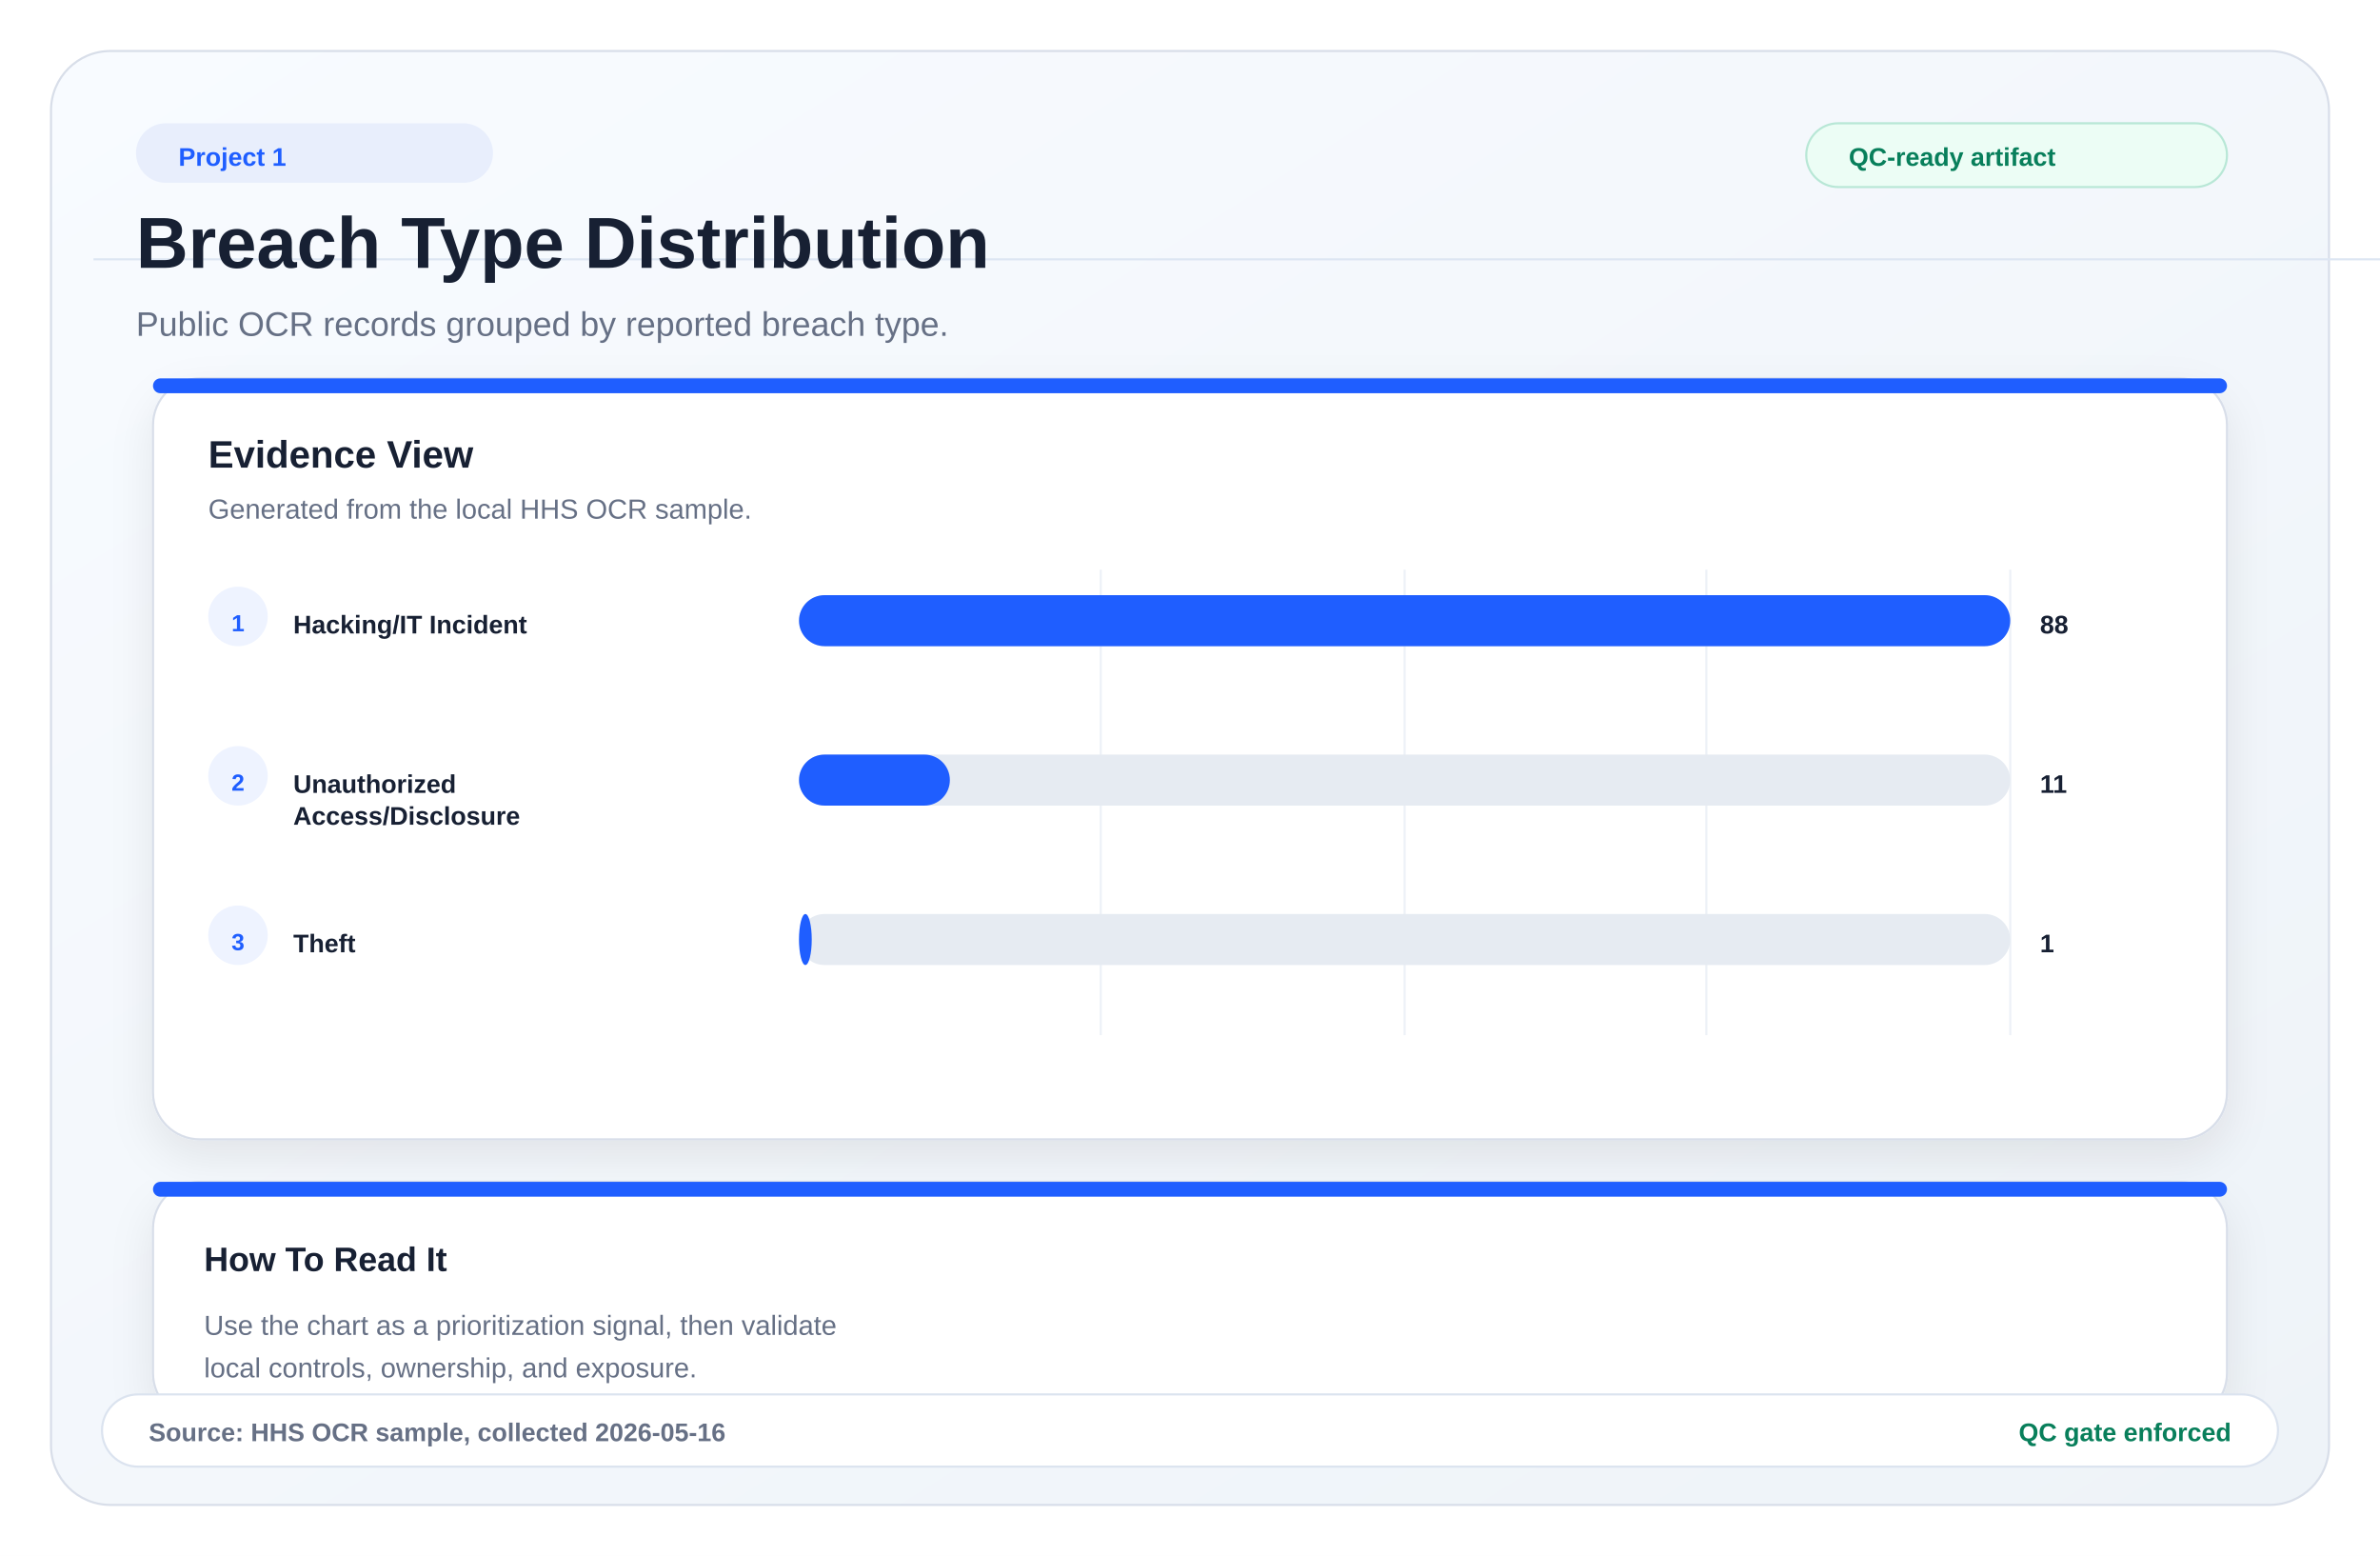
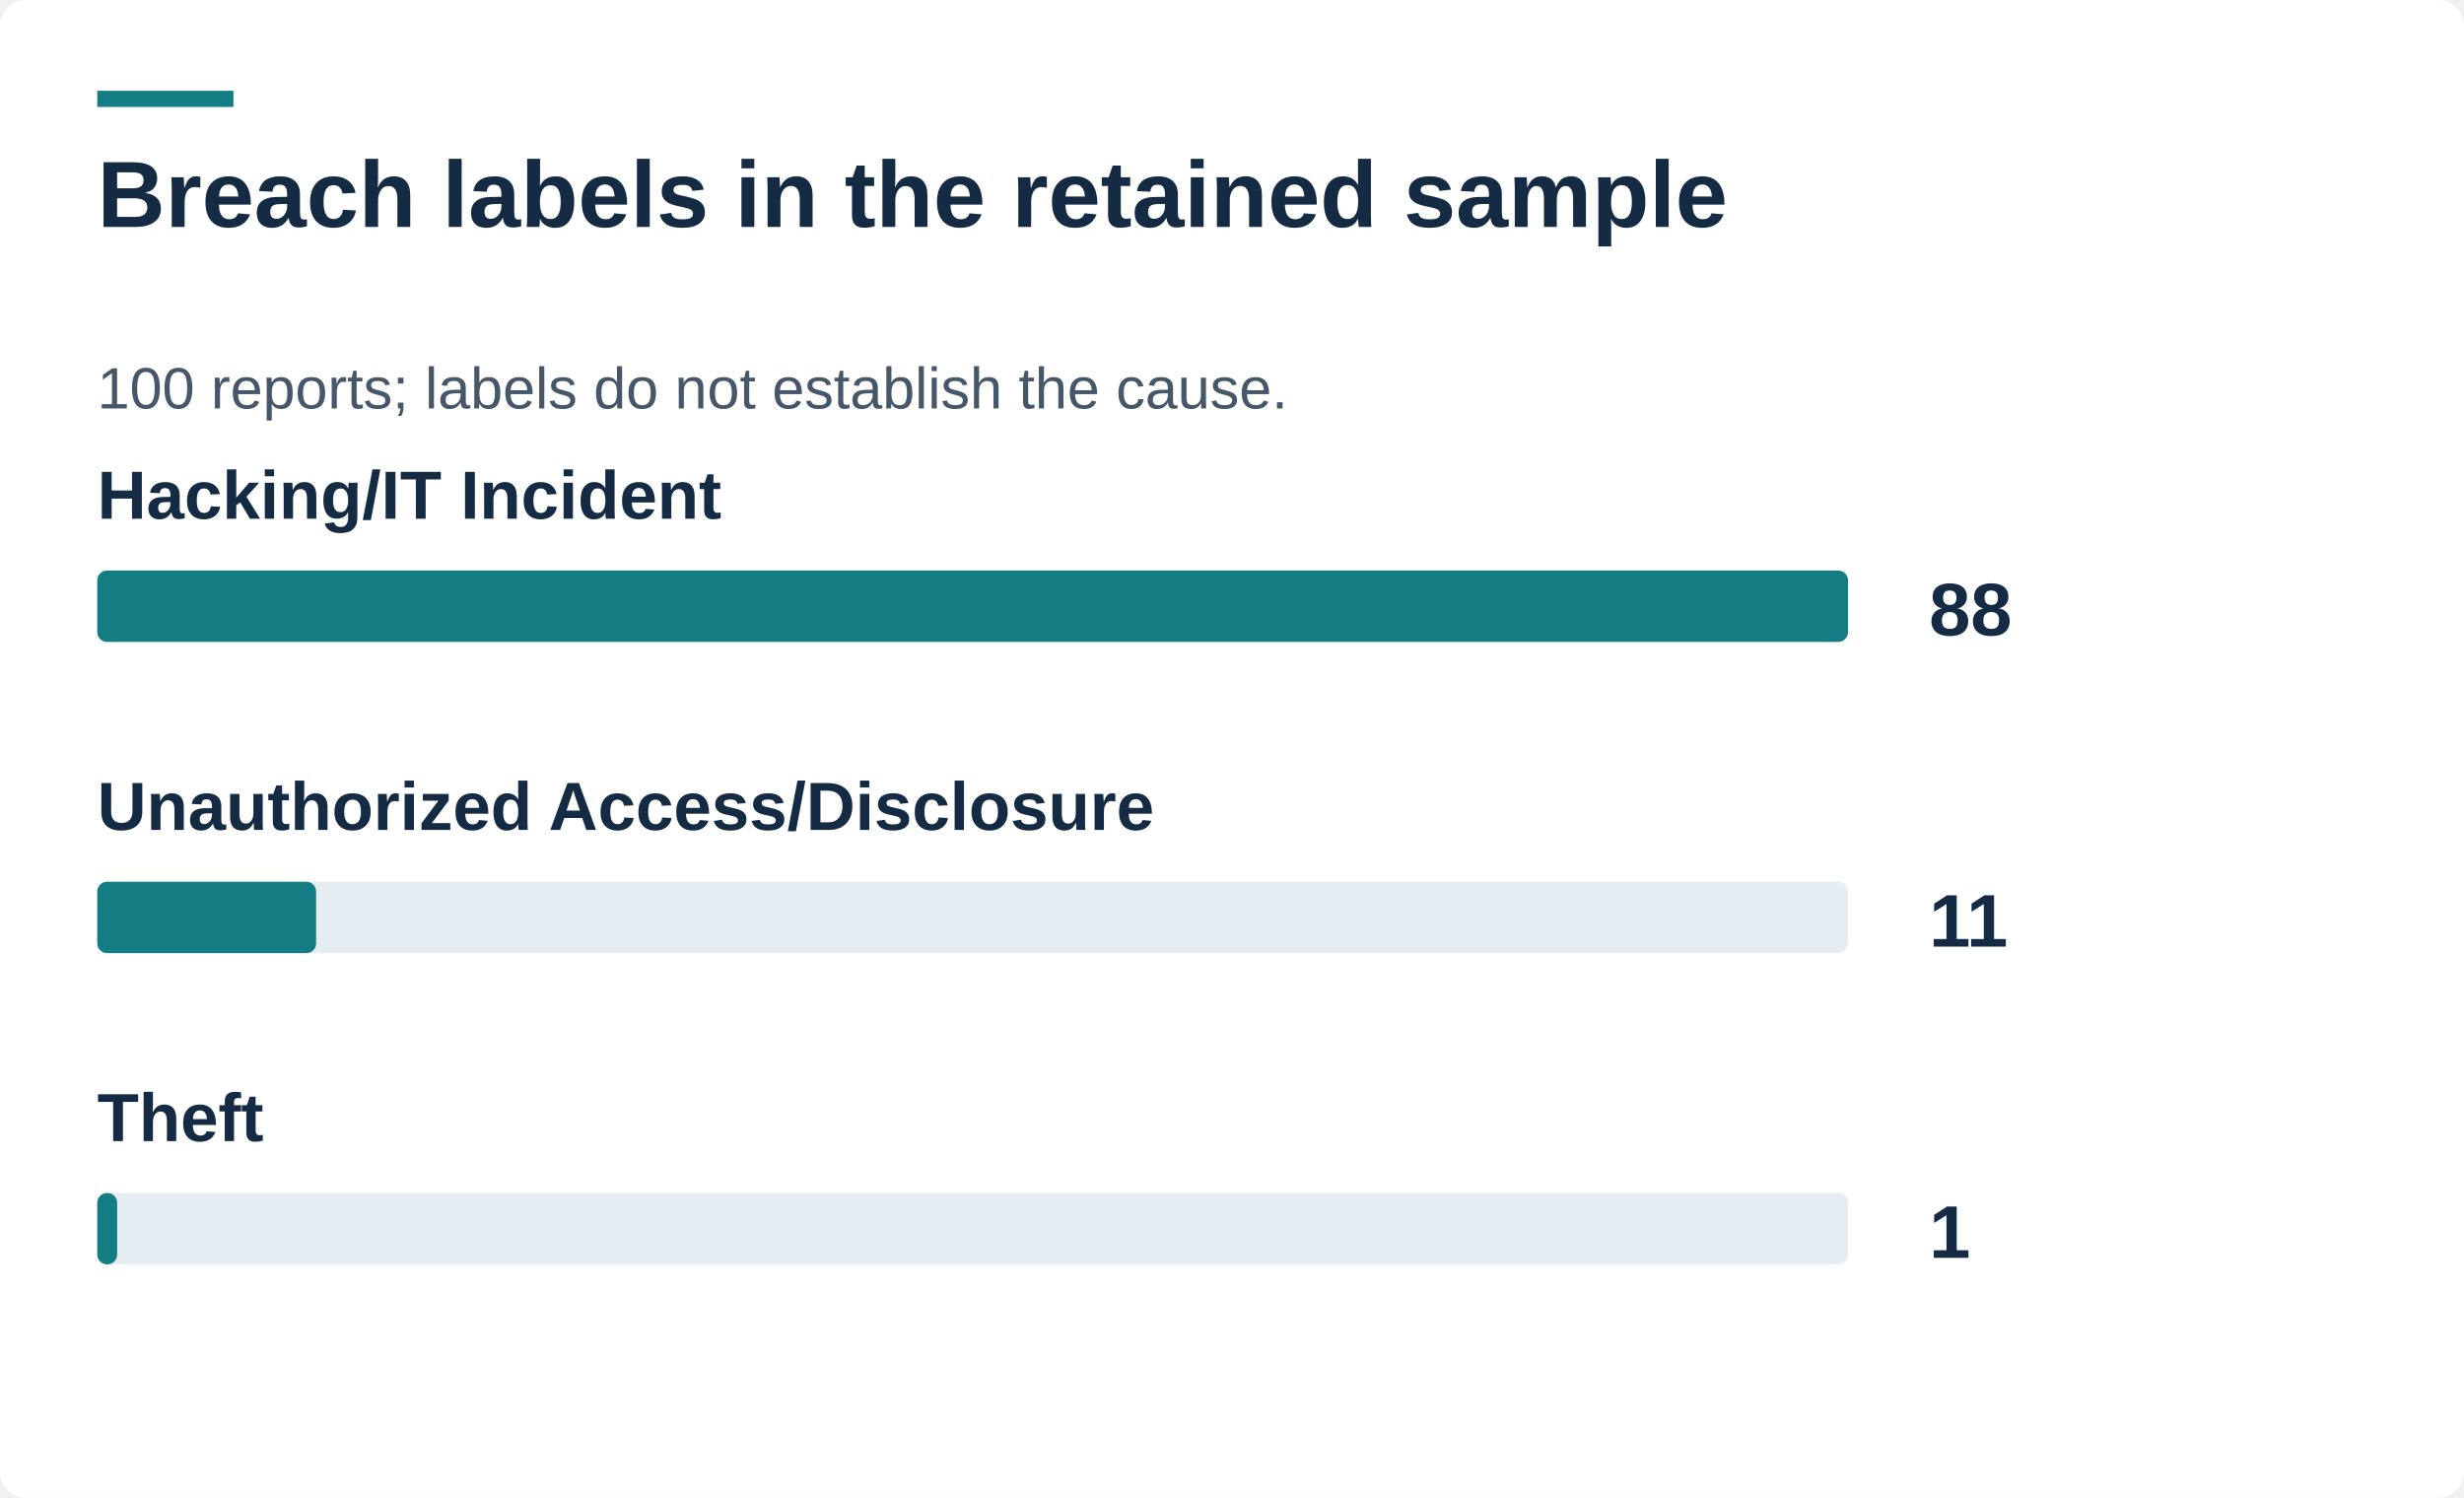
- <svg xmlns="http://www.w3.org/2000/svg" width="1120" height="732" viewBox="0 0 1120 732" role="img" aria-labelledby="title desc" data-qc-version="2" data-qc-polish="true">
+ <svg xmlns="http://www.w3.org/2000/svg" width="760" height="462" viewBox="0 0 760 462" role="img" aria-labelledby="title desc">
  <defs>
-     <linearGradient id="canvasGrad" x1="0" x2="1" y1="0" y2="1">
-       <stop offset="0%" stop-color="#f8fbff" />
-       <stop offset="100%" stop-color="#eef3f8" />
-     </linearGradient>
-     <filter id="cardShadow" x="-8%" y="-8%" width="116%" height="116%">
-       <feDropShadow dx="0" dy="8" stdDeviation="10" flood-color="#0f172a" flood-opacity="0.08" />
-     </filter>
-     <marker id="arrowHead" markerWidth="14" markerHeight="14" refX="12" refY="7" orient="auto" markerUnits="strokeWidth">
-       <path d="M2,2 L12,7 L2,12 Z" fill="#172033" />
+     <marker id="arrow" viewBox="0 0 10 10" refX="9" refY="5" markerWidth="8" markerHeight="8" orient="auto-start-reverse">
+       <path d="M 0 0 L 10 5 L 0 10 z" fill="#147d83" />
    </marker>
-     <style>
- .font { font-family: Segoe UI, Arial, Helvetica, sans-serif; }
- </style>
  </defs>
-   <rect width="100%" height="100%" fill="#ffffff" />
-   <rect data-qc-frame="true" x="24" y="24" width="1072" height="684" rx="28" fill="url(#canvasGrad)" stroke="#d8dee9" />
-   <path d="M44 122 H1236" stroke="#dde6f3" stroke-width="1" />
-   <rect x="64" y="58" width="168" height="28" rx="14" fill="#e8eefc" />
-   <text class="font" x="84" y="78" font-size="12" font-weight="700" fill="#1f5eff" text-anchor="start">Project 1</text>
-   <rect x="850" y="58" width="198" height="30" rx="15" fill="#ecfdf5" stroke="#b8e7d6" />
-   <text class="font" x="870" y="78" font-size="12" font-weight="700" fill="#087f5b" text-anchor="start">QC-ready artifact</text>
-   <text class="font" x="64" y="126" font-size="34" font-weight="800" fill="#172033" text-anchor="start">Breach Type Distribution</text>
-   <text class="font" x="64" y="158" font-size="16" font-weight="400" fill="#667085" text-anchor="start">Public OCR records grouped by reported breach type.</text>
-   <g data-qc-card="true">
-     <rect x="72" y="178" width="976" height="358" rx="22" fill="#ffffff" stroke="#d8dee9" filter="url(#cardShadow)" />
-     <rect x="72" y="178" width="976" height="7" rx="3.5" fill="#1f5eff" />
-     <text class="font" x="98" y="220" font-size="18" font-weight="800" fill="#172033" text-anchor="start">Evidence View</text>
-     <text class="font" x="98" y="244" font-size="13" font-weight="400" fill="#667085" text-anchor="start">Generated from the local HHS OCR sample.</text>
-     <line x1="518" y1="268" x2="518" y2="487" stroke="#edf1f7" stroke-width="1" />
-     <line x1="661" y1="268" x2="661" y2="487" stroke="#edf1f7" stroke-width="1" />
-     <line x1="803" y1="268" x2="803" y2="487" stroke="#edf1f7" stroke-width="1" />
-     <line x1="946" y1="268" x2="946" y2="487" stroke="#edf1f7" stroke-width="1" />
-     <rect x="98" y="276" width="28" height="28" rx="14" fill="#eef3ff" />
-     <text class="font" x="112" y="297" font-size="11" font-weight="800" fill="#1f5eff" text-anchor="middle">1</text>
-     <text class="font" x="138" y="298" font-size="12" font-weight="600" fill="#172033" text-anchor="start">Hacking/IT Incident</text>
-     <rect x="376" y="280" width="570" height="24" rx="12" fill="#e6ebf2" />
-     <rect x="376" y="280" width="570" height="24" rx="12" fill="#1f5eff" />
-     <text class="font" x="960" y="298" font-size="12" font-weight="800" fill="#172033" text-anchor="start">88</text>
-     <rect x="98" y="351" width="28" height="28" rx="14" fill="#eef3ff" />
-     <text class="font" x="112" y="372" font-size="11" font-weight="800" fill="#1f5eff" text-anchor="middle">2</text>
-     <text class="font" x="138" y="373" font-size="12" font-weight="600" fill="#172033" text-anchor="start">Unauthorized</text>
-     <text class="font" x="138" y="388" font-size="12" font-weight="600" fill="#172033" text-anchor="start">Access/Disclosure</text>
-     <rect x="376" y="355" width="570" height="24" rx="12" fill="#e6ebf2" />
-     <rect x="376" y="355" width="71" height="24" rx="12" fill="#1f5eff" />
-     <text class="font" x="960" y="373" font-size="12" font-weight="800" fill="#172033" text-anchor="start">11</text>
-     <rect x="98" y="426" width="28" height="28" rx="14" fill="#eef3ff" />
-     <text class="font" x="112" y="447" font-size="11" font-weight="800" fill="#1f5eff" text-anchor="middle">3</text>
-     <text class="font" x="138" y="448" font-size="12" font-weight="600" fill="#172033" text-anchor="start">Theft</text>
-     <rect x="376" y="430" width="570" height="24" rx="12" fill="#e6ebf2" />
-     <rect x="376" y="430" width="6" height="24" rx="12" fill="#1f5eff" />
-     <text class="font" x="960" y="448" font-size="12" font-weight="800" fill="#172033" text-anchor="start">1</text>
-   </g>
-   <g data-qc-card="true">
-     <rect x="72" y="556" width="976" height="112" rx="22" fill="#ffffff" stroke="#d8dee9" filter="url(#cardShadow)" />
-     <rect x="72" y="556" width="976" height="7" rx="3.5" fill="#1f5eff" />
-     <text class="font" x="96" y="598" font-size="16" font-weight="800" fill="#172033" text-anchor="start">How To Read It</text>
-     <text class="font" x="96" y="628" font-size="13" font-weight="400" fill="#667085" text-anchor="start">Use the chart as a prioritization signal, then validate</text>
-     <text class="font" x="96" y="648" font-size="13" font-weight="400" fill="#667085" text-anchor="start">local controls, ownership, and exposure.</text>
-   </g>
-   <g data-qc-footer="true">
-     <rect x="48" y="656" width="1024" height="34" rx="17" fill="#ffffff" stroke="#dbe3ef" />
-     <text class="font" x="70" y="678" font-size="12" font-weight="600" fill="#667085" text-anchor="start">Source: HHS OCR sample, collected 2026-05-16</text>
-     <text class="font" x="1050" y="678" font-size="12" font-weight="700" fill="#087f5b" text-anchor="end">QC gate enforced</text>
+   <rect width="760" height="100%" rx="8" fill="#ffffff" />
+   <g font-family="Arial, Helvetica, sans-serif">
+     <rect x="30" y="28" width="42" height="5" fill="#147d83" />
+     <text x="30" y="70" font-size="29" font-weight="700" fill="#142b43">Breach labels in the retained sample</text>
+     <text x="30" y="126" font-size="18" font-weight="400" fill="#46576a">100 reports; labels do not establish the cause.</text>
+     <text x="30" y="160" font-size="21" font-weight="700" fill="#142b43">Hacking/IT Incident</text>
+     <rect x="30" y="176" width="540" height="22" rx="3" fill="#e6edf2" />
+     <rect x="30" y="176" width="540.00" height="22" rx="3" fill="#147d83" />
+     <text x="595" y="196" font-size="23" font-weight="700" fill="#142b43">88</text>
+     <text x="30" y="256" font-size="21" font-weight="700" fill="#142b43">Unauthorized Access/Disclosure</text>
+     <rect x="30" y="272" width="540" height="22" rx="3" fill="#e6edf2" />
+     <rect x="30" y="272" width="67.50" height="22" rx="3" fill="#147d83" />
+     <text x="595" y="292" font-size="23" font-weight="700" fill="#142b43">11</text>
+     <text x="30" y="352" font-size="21" font-weight="700" fill="#142b43">Theft</text>
+     <rect x="30" y="368" width="540" height="22" rx="3" fill="#e6edf2" />
+     <rect x="30" y="368" width="6.14" height="22" rx="3" fill="#147d83" />
+     <text x="595" y="388" font-size="23" font-weight="700" fill="#142b43">1</text>
  </g>
</svg>
